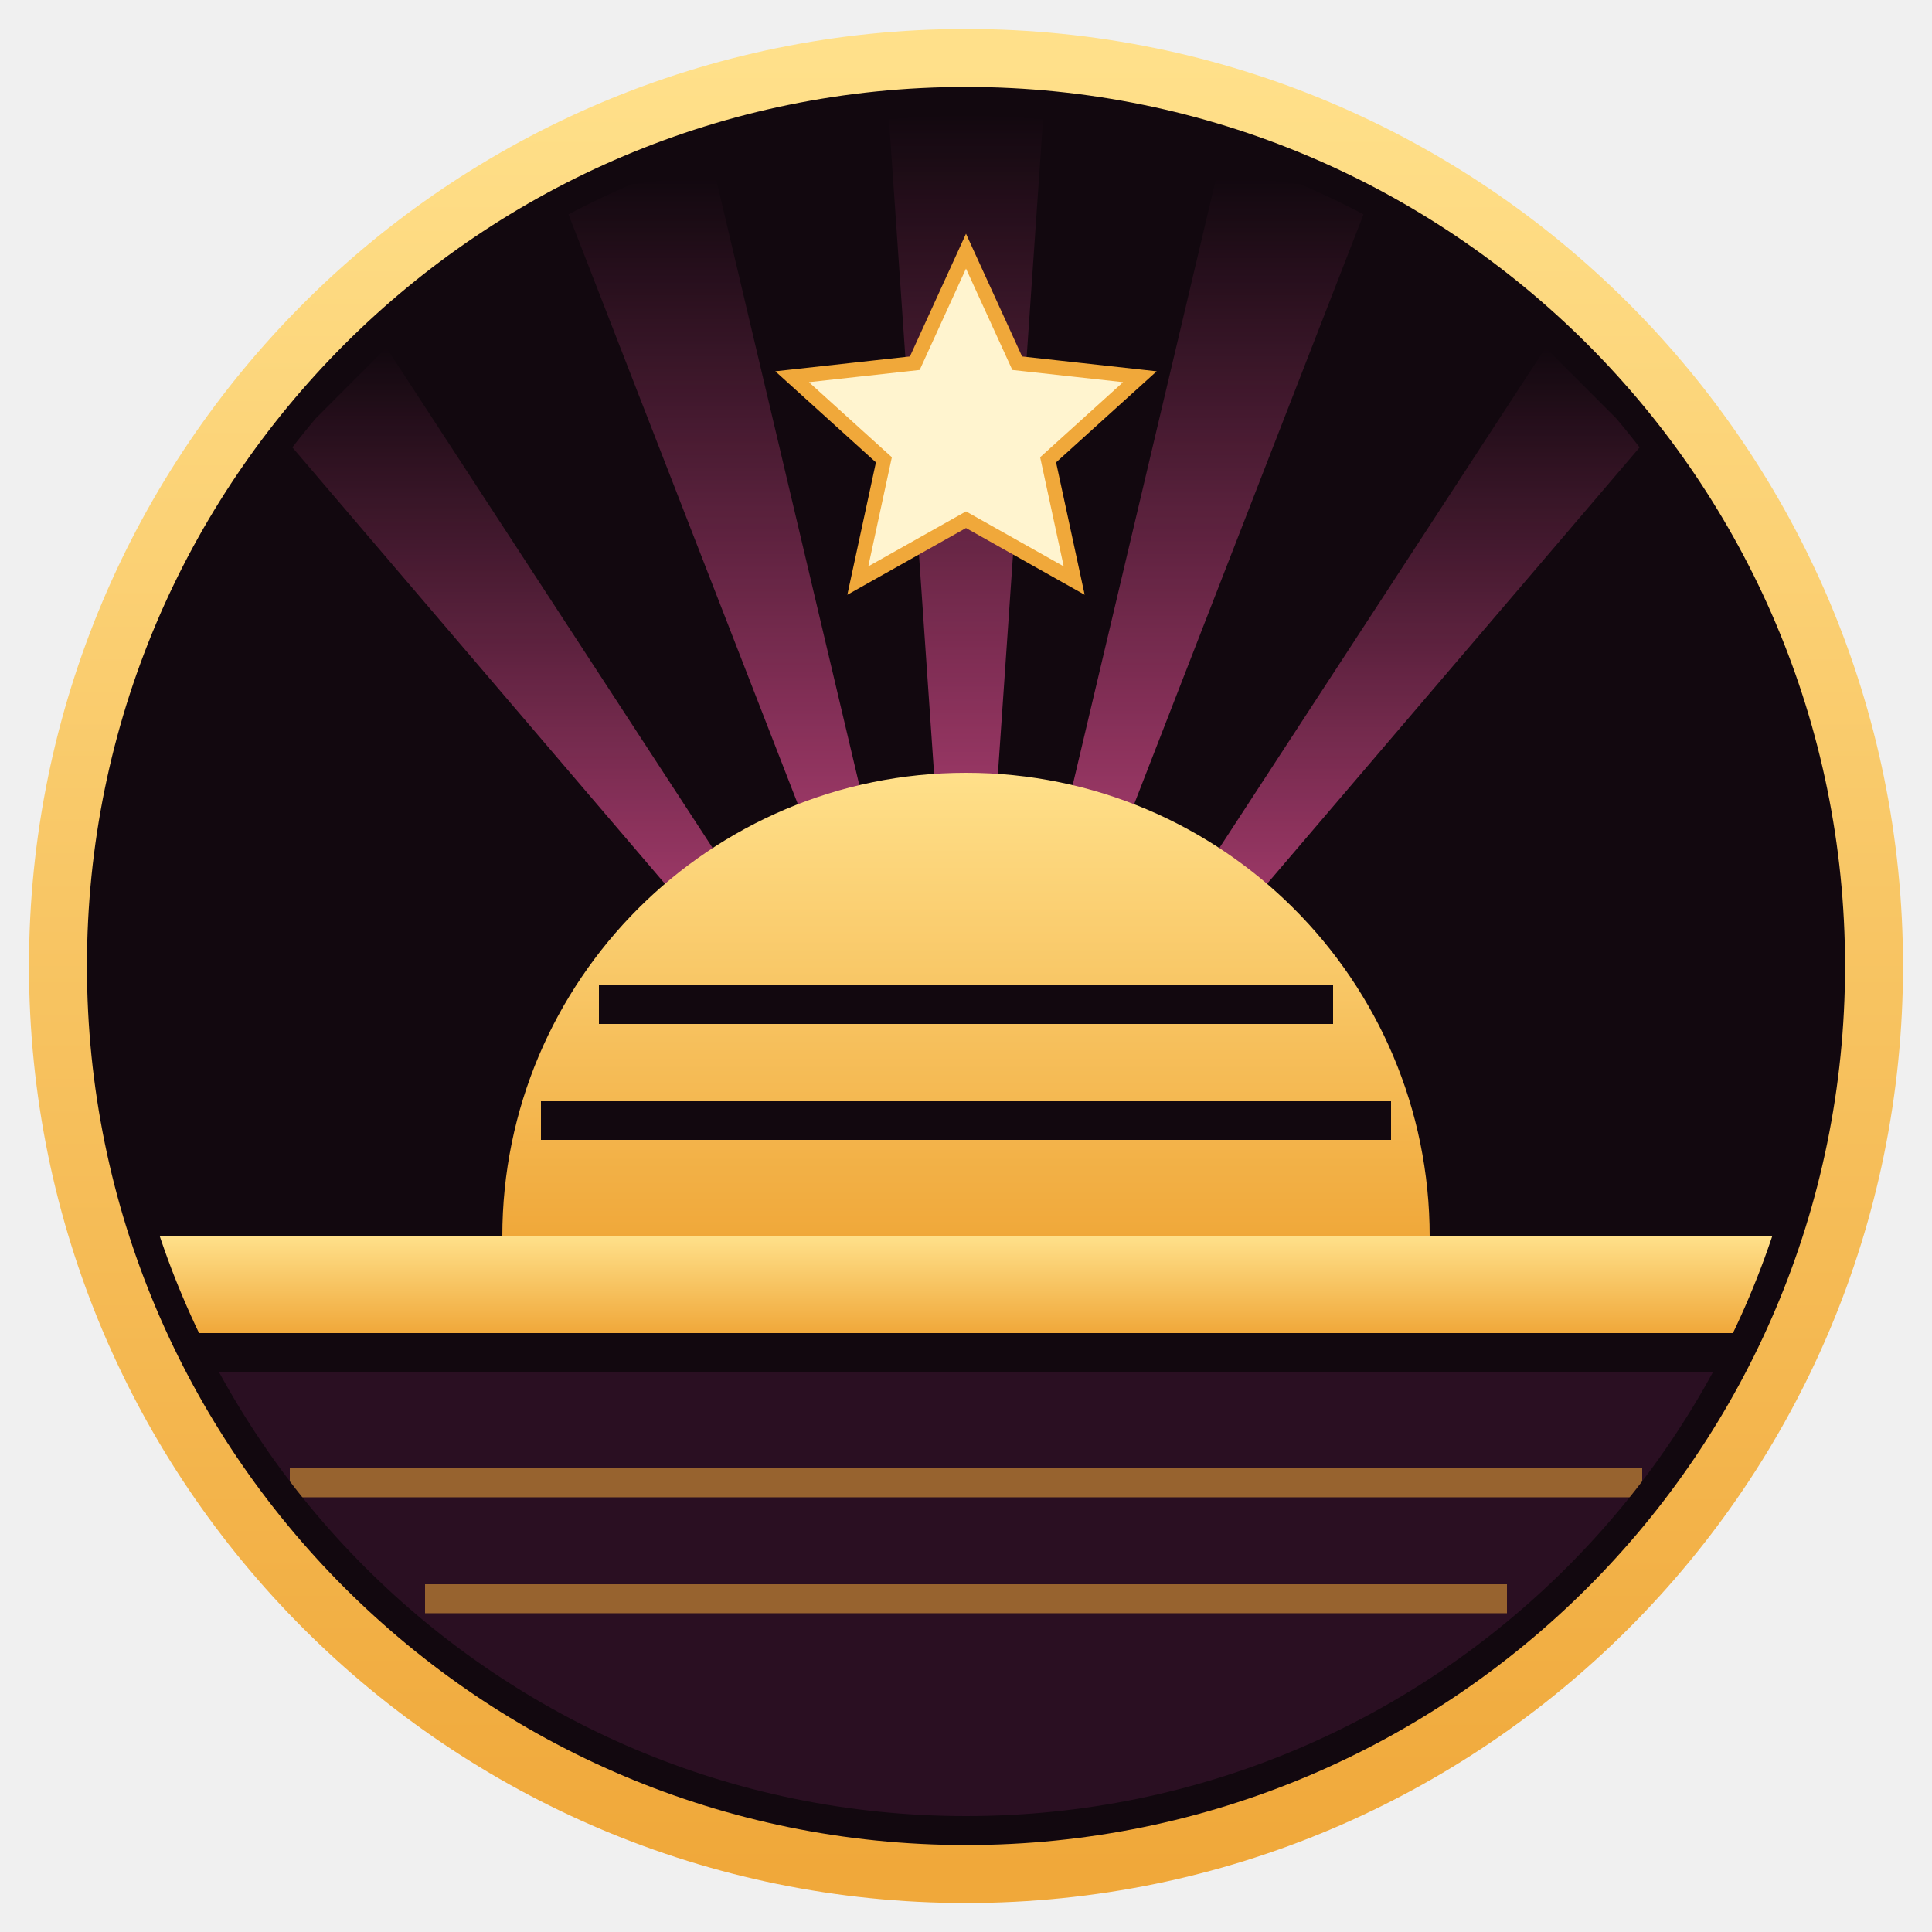
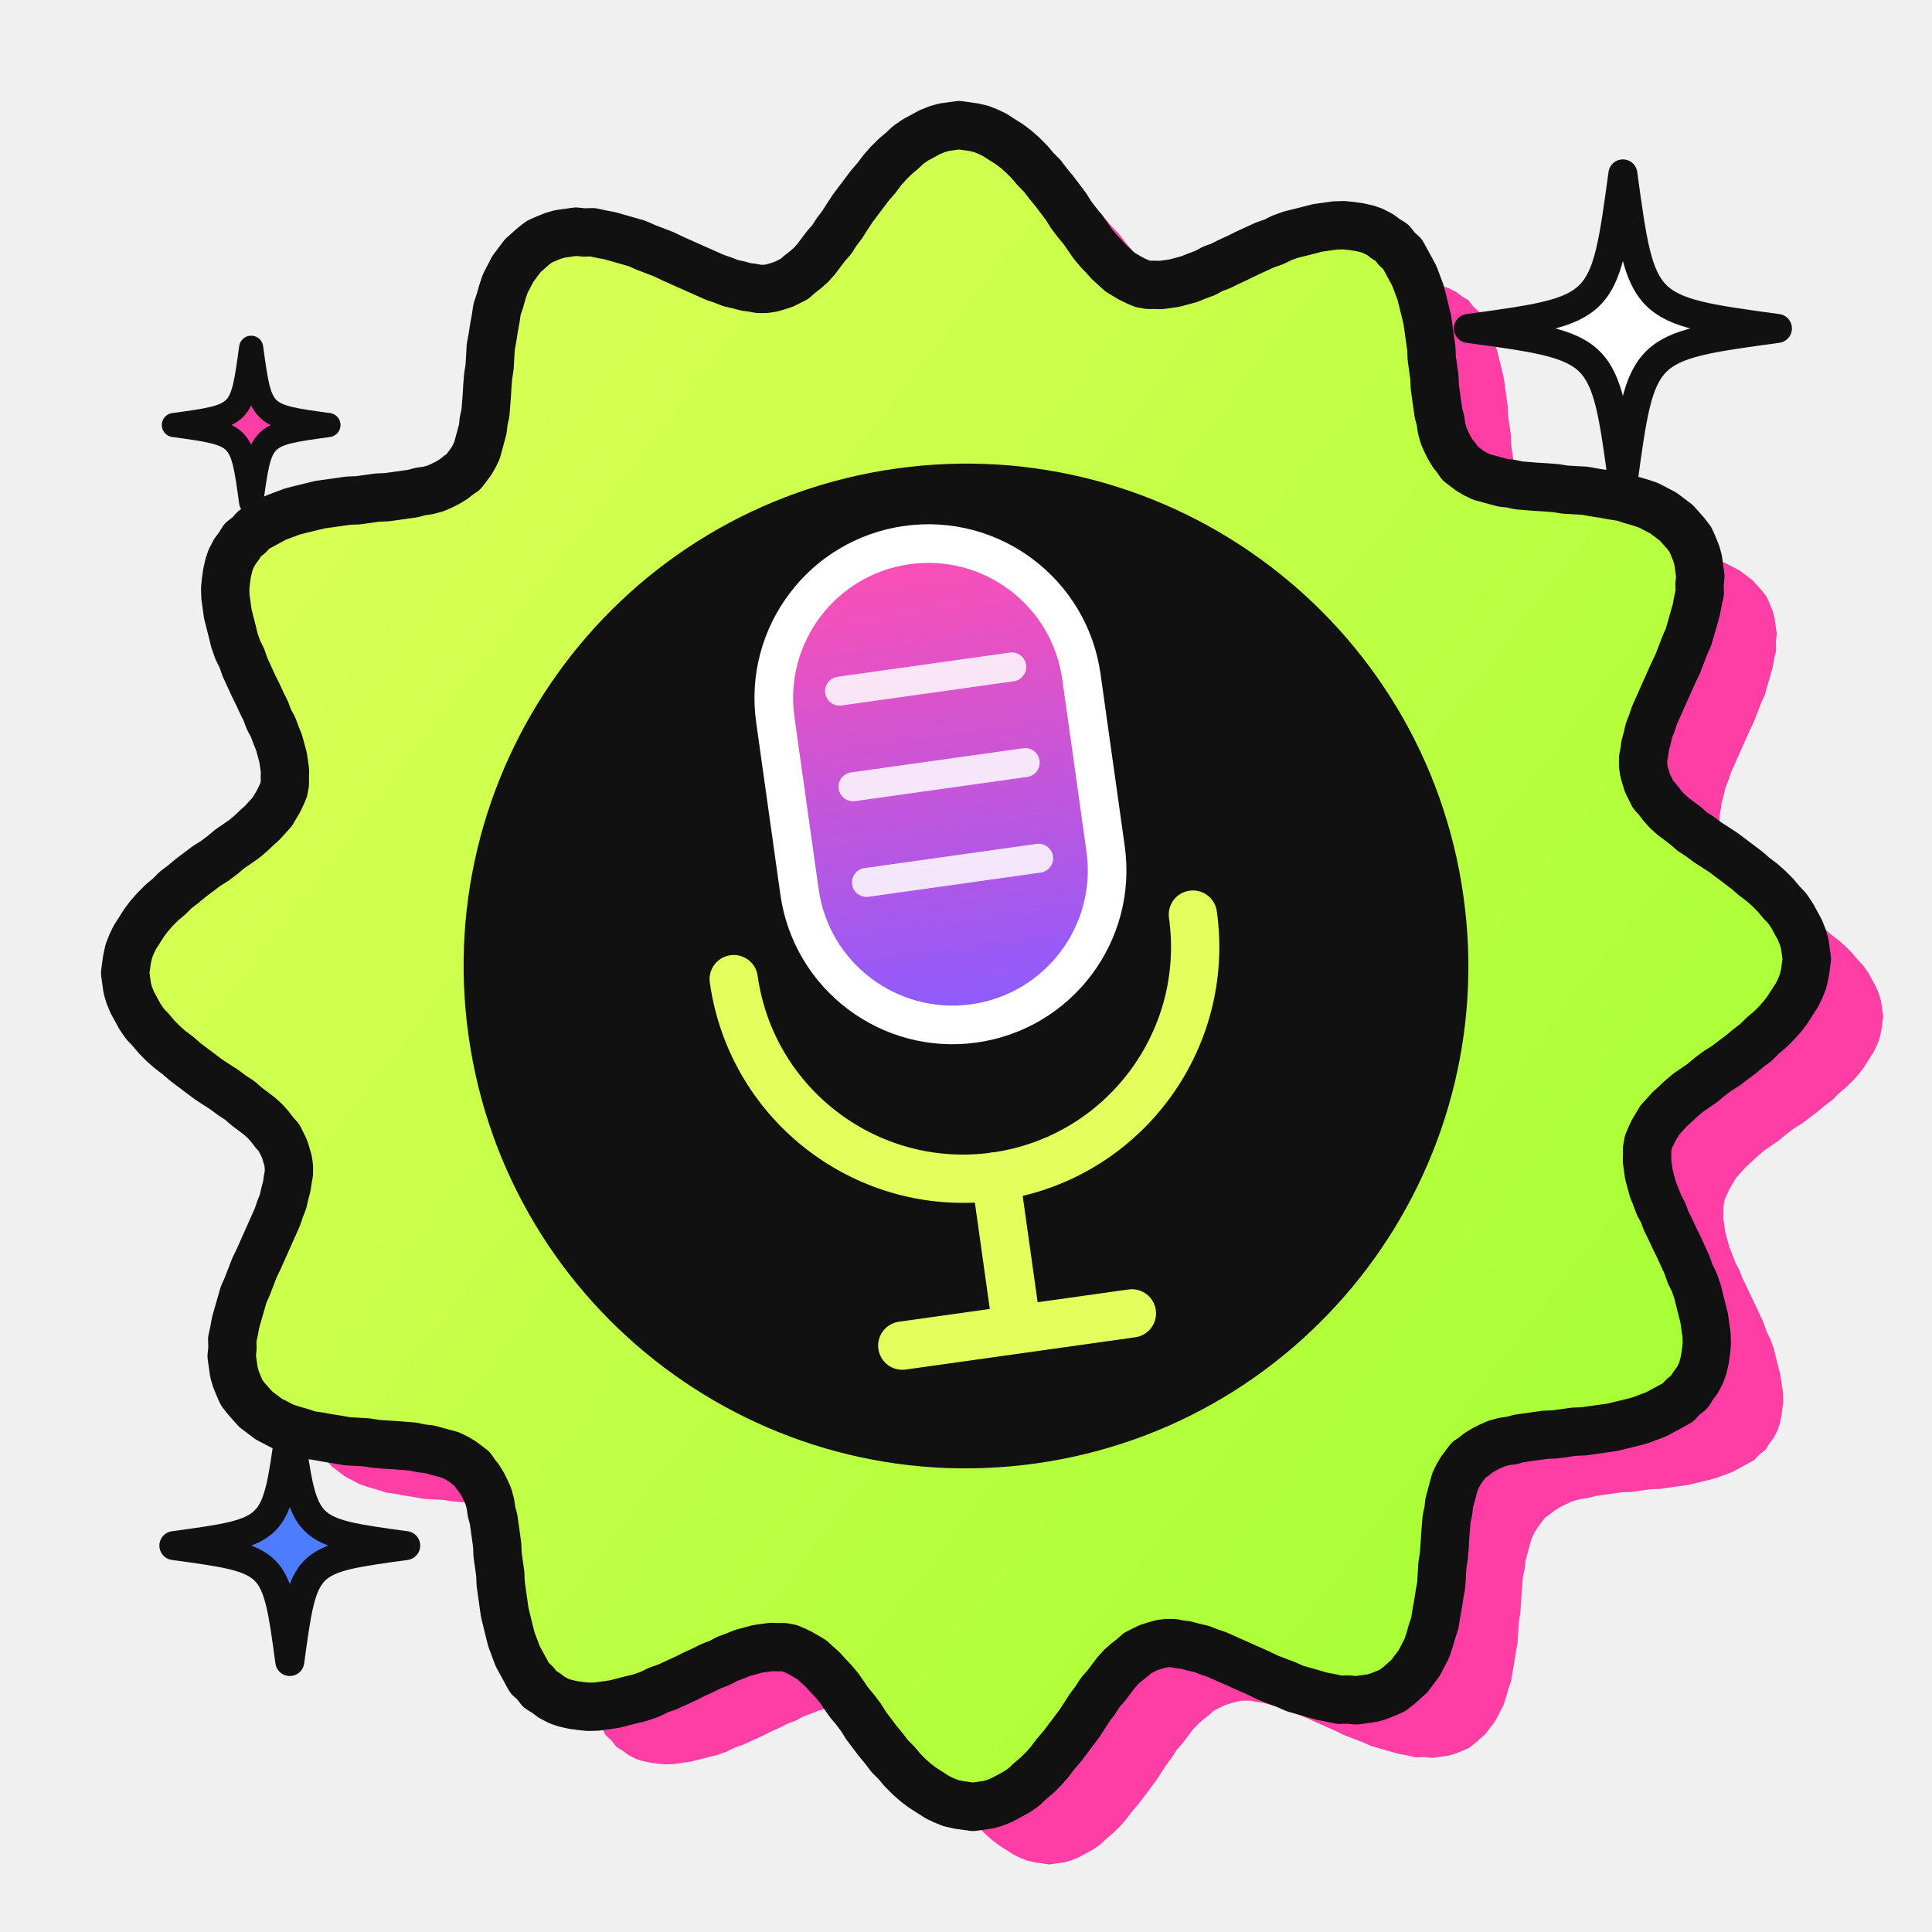
<svg xmlns="http://www.w3.org/2000/svg" viewBox="0 0 200 200" width="200" height="200">
  <defs>
-     <linearGradient id="g" x1="0" y1="0" x2="0" y2="1">
-       <stop offset="0" stop-color="#ffe08a" />
-       <stop offset="1" stop-color="#f0a83a" />
+     <linearGradient id="g" x1="0" y1="0" x2="1" y2="1">
+       <stop offset="0" stop-color="#e4ff5c" />
+       <stop offset="1" stop-color="#9dff2e" />
    </linearGradient>
-     <linearGradient id="b" x1="0" y1="1" x2="0" y2="0">
-       <stop offset="0" stop-color="#ff5aa5" stop-opacity=".95" />
-       <stop offset="1" stop-color="#ff5aa5" stop-opacity="0" />
+     <linearGradient id="m" x1="0" y1="0" x2="0" y2="1">
+       <stop offset="0" stop-color="#ff4fb3" />
+       <stop offset="1" stop-color="#8b5cff" />
    </linearGradient>
-     <clipPath id="c">
-       <circle cx="100" cy="100" r="88" />
-     </clipPath>
  </defs>
-   <circle cx="100" cy="100" r="94" fill="#12080f" stroke="url(#g)" stroke-width="6" />
-   <g clip-path="url(#c)">
-     <g fill="url(#b)">
-       <path d="M100 128 L58 20 L74 18 Z" />
-       <path d="M100 128 L92 12 L108 12 Z" />
-       <path d="M100 128 L126 18 L142 20 Z" />
-       <path d="M100 128 L30 46 L40 36 Z" />
-       <path d="M100 128 L160 36 L170 46 Z" />
+   <g transform="rotate(-8 100 100)">
+     <path d="M180.0 100.0 L180.7 100.7 L181.4 101.4 L182.1 102.2 L182.8 102.9 L183.4 103.6 L184.0 104.4 L184.5 105.2 L185.0 105.9 L185.4 106.7 L185.7 107.5 L186.0 108.3 L186.2 109.1 L186.3 109.8 L186.3 110.6 L186.3 111.4 L186.1 112.1 L185.9 112.8 L185.6 113.6 L185.2 114.3 L184.8 114.9 L184.2 115.6 L183.6 116.3 L183.0 116.9 L182.3 117.5 L181.5 118.1 L180.7 118.6 L179.9 119.2 L179.0 119.7 L178.2 120.2 L177.3 120.7 L176.4 121.2 L175.5 121.6 L174.6 122.1 L173.8 122.6 L173.0 123.0 L172.2 123.4 L171.4 123.9 L170.7 124.4 L170.1 124.8 L169.5 125.3 L168.9 125.8 L168.5 126.3 L168.1 126.8 L167.7 127.4 L167.4 127.9 L167.2 128.5 L167.1 129.2 L167.0 129.8 L167.0 130.5 L167.0 131.2 L167.1 132.0 L167.2 132.8 L167.4 133.6 L167.6 134.5 L167.9 135.3 L168.1 136.2 L168.4 137.1 L168.7 138.1 L169.0 139.0 L169.3 140.0 L169.6 141.0 L169.8 142.0 L170.1 142.9 L170.3 143.9 L170.4 144.9 L170.5 145.8 L170.6 146.7 L170.6 147.6 L170.6 148.5 L170.5 149.4 L170.3 150.2 L170.1 150.9 L169.8 151.7 L169.5 152.3 L169.0 153.0 L168.5 153.5 L168.0 154.1 L167.3 154.5 L166.7 155.0 L165.9 155.3 L165.1 155.6 L164.3 155.9 L163.4 156.1 L162.5 156.3 L161.6 156.4 L160.6 156.5 L159.6 156.6 L158.6 156.6 L157.6 156.6 L156.6 156.6 L155.6 156.5 L154.6 156.5 L153.6 156.5 L152.6 156.4 L151.7 156.4 L150.8 156.4 L149.9 156.4 L149.1 156.5 L148.3 156.5 L147.5 156.6 L146.8 156.8 L146.2 157.0 L145.5 157.3 L145.0 157.6 L144.4 157.9 L144.0 158.3 L143.5 158.8 L143.1 159.3 L142.7 159.9 L142.4 160.6 L142.1 161.3 L141.8 162.0 L141.6 162.8 L141.3 163.6 L141.1 164.5 L140.9 165.4 L140.7 166.4 L140.5 167.3 L140.2 168.3 L140.0 169.3 L139.8 170.3 L139.5 171.2 L139.2 172.2 L138.9 173.1 L138.6 174.1 L138.2 174.9 L137.8 175.8 L137.4 176.6 L136.9 177.3 L136.4 178.0 L135.8 178.6 L135.2 179.2 L134.6 179.6 L134.0 180.0 L133.3 180.4 L132.6 180.6 L131.8 180.8 L131.1 180.9 L130.3 180.9 L129.4 180.9 L128.6 180.7 L127.7 180.6 L126.9 180.3 L126.0 180.0 L125.1 179.6 L124.2 179.2 L123.3 178.8 L122.5 178.3 L121.6 177.8 L120.7 177.3 L119.8 176.7 L119.0 176.2 L118.2 175.7 L117.4 175.2 L116.6 174.7 L115.8 174.2 L115.0 173.8 L114.3 173.4 L113.5 173.1 L112.8 172.8 L112.1 172.6 L111.5 172.4 L110.8 172.3 L110.2 172.3 L109.5 172.4 L108.9 172.5 L108.3 172.7 L107.7 172.9 L107.1 173.3 L106.4 173.7 L105.8 174.1 L105.2 174.6 L104.6 175.2 L104.0 175.8 L103.3 176.4 L102.7 177.1 L102.0 177.8 L101.4 178.5 L100.7 179.3 L100.0 180.0 L99.3 180.7 L98.6 181.4 L97.8 182.1 L97.1 182.8 L96.4 183.4 L95.6 184.0 L94.8 184.5 L94.1 185.0 L93.3 185.4 L92.5 185.7 L91.7 186.0 L90.9 186.2 L90.2 186.3 L89.4 186.3 L88.6 186.3 L87.9 186.1 L87.2 185.9 L86.4 185.6 L85.7 185.2 L85.1 184.8 L84.4 184.2 L83.7 183.6 L83.1 183.0 L82.5 182.3 L81.9 181.5 L81.4 180.7 L80.8 179.9 L80.3 179.0 L79.8 178.2 L79.3 177.3 L78.8 176.4 L78.4 175.5 L77.9 174.6 L77.4 173.8 L77.0 173.0 L76.6 172.2 L76.1 171.4 L75.6 170.7 L75.2 170.1 L74.7 169.5 L74.2 168.9 L73.7 168.5 L73.2 168.1 L72.6 167.7 L72.1 167.4 L71.5 167.2 L70.8 167.1 L70.2 167.0 L69.5 167.0 L68.8 167.0 L68.0 167.1 L67.2 167.2 L66.4 167.4 L65.5 167.6 L64.7 167.9 L63.8 168.1 L62.9 168.4 L61.9 168.7 L61.0 169.0 L60.0 169.3 L59.0 169.6 L58.0 169.8 L57.1 170.1 L56.1 170.3 L55.1 170.4 L54.2 170.5 L53.3 170.6 L52.4 170.6 L51.5 170.6 L50.6 170.5 L49.8 170.3 L49.1 170.1 L48.3 169.8 L47.7 169.5 L47.0 169.0 L46.5 168.5 L45.9 168.0 L45.5 167.3 L45.0 166.7 L44.7 165.9 L44.4 165.1 L44.1 164.3 L43.9 163.4 L43.7 162.5 L43.6 161.6 L43.5 160.6 L43.4 159.6 L43.4 158.6 L43.4 157.6 L43.4 156.6 L43.5 155.6 L43.5 154.6 L43.5 153.6 L43.6 152.6 L43.6 151.7 L43.6 150.8 L43.6 149.9 L43.5 149.1 L43.5 148.3 L43.4 147.5 L43.2 146.8 L43.0 146.2 L42.7 145.5 L42.4 145.0 L42.1 144.4 L41.7 144.0 L41.2 143.5 L40.7 143.1 L40.1 142.7 L39.4 142.4 L38.7 142.1 L38.0 141.8 L37.2 141.6 L36.4 141.3 L35.5 141.1 L34.6 140.9 L33.6 140.7 L32.7 140.5 L31.7 140.2 L30.7 140.0 L29.7 139.8 L28.8 139.5 L27.8 139.2 L26.9 138.9 L25.9 138.6 L25.1 138.2 L24.2 137.8 L23.4 137.4 L22.7 136.9 L22.0 136.4 L21.4 135.8 L20.8 135.2 L20.4 134.6 L20.0 134.0 L19.6 133.3 L19.4 132.6 L19.2 131.8 L19.1 131.1 L19.1 130.3 L19.1 129.4 L19.3 128.6 L19.4 127.7 L19.7 126.9 L20.0 126.0 L20.4 125.1 L20.8 124.2 L21.2 123.3 L21.7 122.5 L22.2 121.6 L22.7 120.7 L23.3 119.8 L23.8 119.0 L24.3 118.2 L24.8 117.4 L25.3 116.6 L25.8 115.8 L26.2 115.0 L26.6 114.3 L26.9 113.5 L27.2 112.8 L27.4 112.1 L27.6 111.5 L27.7 110.8 L27.7 110.2 L27.6 109.5 L27.5 108.9 L27.3 108.3 L27.1 107.7 L26.7 107.1 L26.3 106.4 L25.9 105.8 L25.4 105.2 L24.8 104.6 L24.2 104.0 L23.6 103.3 L22.9 102.7 L22.2 102.0 L21.5 101.4 L20.7 100.7 L20.0 100.0 L19.3 99.3 L18.6 98.6 L17.9 97.8 L17.2 97.1 L16.6 96.4 L16.0 95.6 L15.5 94.8 L15.0 94.1 L14.6 93.3 L14.3 92.5 L14.0 91.7 L13.8 90.9 L13.7 90.2 L13.7 89.4 L13.7 88.6 L13.9 87.9 L14.1 87.2 L14.4 86.4 L14.8 85.7 L15.2 85.1 L15.8 84.4 L16.4 83.7 L17.0 83.1 L17.7 82.5 L18.5 81.9 L19.3 81.4 L20.1 80.8 L21.0 80.3 L21.8 79.8 L22.7 79.3 L23.6 78.8 L24.5 78.4 L25.4 77.9 L26.2 77.4 L27.0 77.0 L27.8 76.6 L28.6 76.1 L29.3 75.6 L29.9 75.2 L30.5 74.7 L31.1 74.2 L31.5 73.7 L31.9 73.2 L32.3 72.6 L32.6 72.1 L32.8 71.5 L32.9 70.8 L33.0 70.2 L33.0 69.5 L33.0 68.8 L32.9 68.0 L32.8 67.2 L32.6 66.4 L32.4 65.5 L32.1 64.7 L31.9 63.8 L31.6 62.9 L31.3 61.9 L31.0 61.0 L30.7 60.0 L30.4 59.0 L30.2 58.0 L29.9 57.1 L29.7 56.1 L29.6 55.1 L29.5 54.2 L29.4 53.3 L29.4 52.4 L29.4 51.5 L29.5 50.6 L29.7 49.8 L29.9 49.1 L30.2 48.3 L30.5 47.7 L31.0 47.0 L31.5 46.5 L32.0 45.9 L32.7 45.5 L33.3 45.0 L34.1 44.7 L34.9 44.4 L35.7 44.1 L36.6 43.9 L37.5 43.7 L38.4 43.6 L39.4 43.5 L40.4 43.4 L41.4 43.4 L42.4 43.4 L43.4 43.4 L44.4 43.5 L45.4 43.5 L46.4 43.5 L47.4 43.6 L48.3 43.6 L49.2 43.6 L50.1 43.6 L50.9 43.5 L51.7 43.5 L52.5 43.4 L53.2 43.2 L53.8 43.0 L54.5 42.7 L55.0 42.4 L55.6 42.1 L56.0 41.7 L56.5 41.2 L56.9 40.7 L57.3 40.1 L57.6 39.4 L57.9 38.7 L58.2 38.0 L58.4 37.2 L58.7 36.4 L58.9 35.5 L59.1 34.6 L59.3 33.6 L59.5 32.7 L59.8 31.7 L60.0 30.7 L60.2 29.7 L60.5 28.8 L60.8 27.8 L61.1 26.9 L61.4 25.9 L61.8 25.1 L62.2 24.2 L62.6 23.4 L63.1 22.7 L63.6 22.0 L64.2 21.4 L64.8 20.8 L65.4 20.4 L66.0 20.0 L66.7 19.6 L67.4 19.4 L68.2 19.2 L68.9 19.1 L69.7 19.1 L70.6 19.1 L71.4 19.3 L72.3 19.4 L73.1 19.7 L74.0 20.0 L74.9 20.4 L75.8 20.8 L76.7 21.2 L77.5 21.7 L78.4 22.2 L79.3 22.7 L80.2 23.3 L81.0 23.8 L81.8 24.3 L82.6 24.8 L83.4 25.3 L84.2 25.8 L85.0 26.2 L85.7 26.6 L86.5 26.9 L87.2 27.2 L87.9 27.4 L88.5 27.6 L89.2 27.7 L89.8 27.7 L90.5 27.6 L91.1 27.5 L91.7 27.3 L92.3 27.1 L92.9 26.7 L93.6 26.3 L94.2 25.9 L94.8 25.4 L95.4 24.8 L96.0 24.2 L96.7 23.6 L97.3 22.9 L98.0 22.2 L98.6 21.5 L99.3 20.7 L100.0 20.0 L100.7 19.3 L101.4 18.6 L102.2 17.9 L102.9 17.2 L103.6 16.6 L104.4 16.0 L105.2 15.5 L105.9 15.0 L106.7 14.6 L107.5 14.3 L108.3 14.0 L109.1 13.8 L109.8 13.7 L110.6 13.7 L111.4 13.7 L112.1 13.9 L112.8 14.1 L113.6 14.4 L114.3 14.8 L114.9 15.2 L115.6 15.8 L116.3 16.4 L116.9 17.0 L117.5 17.7 L118.1 18.5 L118.6 19.3 L119.2 20.1 L119.7 21.0 L120.2 21.8 L120.7 22.7 L121.2 23.6 L121.6 24.5 L122.1 25.4 L122.6 26.2 L123.0 27.0 L123.4 27.8 L123.9 28.6 L124.4 29.3 L124.8 29.9 L125.3 30.5 L125.8 31.1 L126.3 31.5 L126.8 31.9 L127.4 32.3 L127.9 32.6 L128.5 32.8 L129.2 32.9 L129.8 33.0 L130.5 33.0 L131.2 33.0 L132.0 32.9 L132.8 32.8 L133.6 32.6 L134.5 32.4 L135.3 32.1 L136.2 31.9 L137.1 31.6 L138.1 31.3 L139.0 31.0 L140.0 30.7 L141.0 30.4 L142.0 30.2 L142.9 29.9 L143.9 29.7 L144.9 29.6 L145.8 29.5 L146.7 29.4 L147.6 29.4 L148.5 29.4 L149.4 29.5 L150.2 29.7 L150.9 29.9 L151.7 30.2 L152.3 30.5 L153.0 31.0 L153.5 31.5 L154.1 32.0 L154.5 32.7 L155.0 33.3 L155.3 34.1 L155.6 34.9 L155.9 35.7 L156.1 36.6 L156.3 37.5 L156.4 38.4 L156.5 39.4 L156.6 40.4 L156.6 41.4 L156.6 42.4 L156.6 43.4 L156.5 44.4 L156.5 45.4 L156.5 46.4 L156.4 47.4 L156.4 48.3 L156.4 49.2 L156.4 50.1 L156.5 50.9 L156.5 51.7 L156.6 52.5 L156.8 53.2 L157.0 53.8 L157.3 54.5 L157.6 55.0 L157.9 55.6 L158.3 56.0 L158.8 56.5 L159.3 56.9 L159.9 57.3 L160.6 57.6 L161.3 57.9 L162.0 58.2 L162.8 58.4 L163.6 58.7 L164.5 58.9 L165.4 59.1 L166.4 59.3 L167.3 59.5 L168.3 59.8 L169.3 60.0 L170.3 60.2 L171.2 60.5 L172.2 60.8 L173.1 61.1 L174.1 61.4 L174.9 61.8 L175.8 62.2 L176.6 62.6 L177.3 63.1 L178.0 63.6 L178.6 64.2 L179.2 64.8 L179.6 65.4 L180.0 66.0 L180.4 66.7 L180.6 67.4 L180.8 68.2 L180.9 68.9 L180.9 69.7 L180.9 70.6 L180.7 71.4 L180.6 72.3 L180.3 73.1 L180.0 74.0 L179.6 74.9 L179.2 75.8 L178.8 76.7 L178.3 77.5 L177.8 78.4 L177.3 79.3 L176.7 80.2 L176.2 81.0 L175.7 81.8 L175.2 82.6 L174.7 83.4 L174.2 84.2 L173.8 85.0 L173.4 85.7 L173.1 86.5 L172.8 87.2 L172.6 87.9 L172.4 88.5 L172.3 89.2 L172.3 89.8 L172.4 90.5 L172.5 91.1 L172.7 91.7 L172.9 92.3 L173.3 92.9 L173.7 93.6 L174.1 94.2 L174.6 94.8 L175.2 95.4 L175.8 96.0 L176.4 96.7 L177.1 97.3 L177.8 98.0 L178.5 98.6 L179.3 99.3 L180.0 100.0Z" fill="#ff3ea5" transform="translate(7 7)" />
+     <path d="M180.0 100.0 L180.7 100.7 L181.4 101.4 L182.1 102.2 L182.8 102.9 L183.4 103.6 L184.0 104.4 L184.5 105.2 L185.0 105.9 L185.4 106.7 L185.7 107.5 L186.0 108.3 L186.2 109.1 L186.3 109.8 L186.3 110.6 L186.3 111.4 L186.1 112.1 L185.9 112.8 L185.6 113.6 L185.2 114.3 L184.8 114.9 L184.2 115.6 L183.6 116.3 L183.0 116.9 L182.3 117.5 L181.5 118.1 L180.7 118.6 L179.9 119.2 L179.0 119.7 L178.2 120.2 L177.3 120.7 L176.4 121.2 L175.5 121.6 L174.6 122.1 L173.8 122.6 L173.0 123.0 L172.2 123.4 L171.4 123.9 L170.7 124.4 L170.1 124.8 L169.5 125.3 L168.9 125.8 L168.5 126.3 L168.1 126.8 L167.7 127.4 L167.4 127.9 L167.2 128.5 L167.1 129.2 L167.0 129.8 L167.0 130.5 L167.0 131.2 L167.1 132.0 L167.2 132.8 L167.4 133.6 L167.6 134.5 L167.9 135.3 L168.1 136.2 L168.4 137.1 L168.7 138.1 L169.0 139.0 L169.3 140.0 L169.6 141.0 L169.8 142.0 L170.1 142.9 L170.3 143.9 L170.4 144.9 L170.5 145.8 L170.6 146.7 L170.6 147.6 L170.6 148.5 L170.5 149.4 L170.3 150.2 L170.1 150.9 L169.8 151.7 L169.5 152.3 L169.0 153.0 L168.5 153.5 L168.0 154.1 L167.3 154.5 L166.7 155.0 L165.9 155.3 L165.1 155.6 L164.3 155.9 L163.4 156.1 L162.5 156.3 L161.6 156.4 L160.6 156.5 L159.6 156.6 L158.6 156.6 L157.6 156.6 L156.6 156.6 L155.6 156.5 L154.6 156.5 L153.6 156.5 L152.6 156.4 L151.7 156.4 L150.8 156.4 L149.9 156.4 L149.1 156.5 L148.3 156.5 L147.5 156.6 L146.8 156.8 L146.2 157.0 L145.5 157.3 L145.0 157.6 L144.4 157.9 L144.0 158.3 L143.5 158.8 L143.1 159.3 L142.7 159.9 L142.4 160.6 L142.1 161.3 L141.8 162.0 L141.6 162.8 L141.3 163.6 L141.1 164.5 L140.9 165.4 L140.7 166.4 L140.5 167.3 L140.2 168.3 L140.0 169.3 L139.8 170.3 L139.5 171.2 L139.2 172.2 L138.9 173.1 L138.6 174.1 L138.2 174.9 L137.8 175.8 L137.4 176.6 L136.9 177.3 L136.4 178.0 L135.8 178.6 L135.2 179.2 L134.6 179.6 L134.0 180.0 L133.3 180.4 L132.6 180.6 L131.8 180.8 L131.1 180.9 L130.3 180.9 L129.4 180.9 L128.6 180.7 L127.7 180.6 L126.9 180.3 L126.0 180.0 L125.1 179.6 L124.2 179.2 L123.3 178.8 L122.5 178.3 L121.6 177.8 L120.7 177.3 L119.8 176.7 L119.0 176.2 L118.2 175.7 L117.4 175.2 L116.6 174.7 L115.8 174.2 L115.0 173.8 L114.3 173.4 L113.5 173.1 L112.8 172.8 L112.1 172.6 L111.5 172.4 L110.8 172.3 L110.2 172.3 L109.5 172.4 L108.9 172.5 L108.3 172.7 L107.7 172.9 L107.1 173.3 L106.4 173.7 L105.8 174.1 L105.2 174.6 L104.6 175.2 L104.0 175.8 L103.3 176.4 L102.7 177.1 L102.0 177.8 L101.4 178.5 L100.7 179.3 L100.0 180.0 L99.3 180.7 L98.6 181.4 L97.8 182.1 L97.1 182.8 L96.4 183.4 L95.6 184.0 L94.8 184.5 L94.1 185.0 L93.3 185.4 L92.5 185.7 L91.7 186.0 L90.9 186.2 L90.2 186.3 L89.4 186.3 L88.6 186.3 L87.9 186.1 L87.2 185.9 L86.4 185.6 L85.7 185.2 L85.1 184.8 L84.4 184.2 L83.7 183.6 L83.1 183.0 L82.5 182.3 L81.9 181.5 L81.4 180.7 L80.8 179.9 L80.3 179.0 L79.8 178.2 L79.3 177.3 L78.8 176.4 L78.4 175.5 L77.9 174.6 L77.4 173.8 L77.0 173.0 L76.6 172.2 L76.1 171.4 L75.6 170.7 L75.2 170.1 L74.7 169.5 L74.2 168.9 L73.7 168.5 L73.2 168.1 L72.6 167.7 L72.1 167.4 L71.5 167.2 L70.8 167.1 L70.2 167.0 L69.5 167.0 L68.8 167.0 L68.0 167.1 L67.2 167.2 L66.4 167.4 L65.5 167.6 L64.7 167.9 L63.8 168.1 L62.9 168.4 L61.9 168.7 L61.0 169.0 L60.0 169.3 L59.0 169.6 L58.0 169.8 L57.1 170.1 L56.1 170.3 L55.1 170.4 L54.2 170.5 L53.3 170.6 L52.4 170.6 L51.5 170.6 L50.6 170.5 L49.8 170.3 L49.1 170.1 L48.3 169.8 L47.7 169.5 L47.0 169.0 L46.5 168.5 L45.9 168.0 L45.5 167.3 L45.0 166.7 L44.7 165.9 L44.4 165.1 L44.1 164.3 L43.9 163.4 L43.7 162.5 L43.6 161.6 L43.5 160.6 L43.4 159.6 L43.4 158.6 L43.4 157.6 L43.4 156.6 L43.5 155.6 L43.5 154.6 L43.5 153.6 L43.6 152.6 L43.6 151.7 L43.6 150.8 L43.6 149.9 L43.5 149.1 L43.5 148.3 L43.4 147.5 L43.2 146.8 L43.0 146.2 L42.7 145.5 L42.4 145.0 L42.1 144.4 L41.7 144.0 L41.2 143.5 L40.7 143.1 L40.1 142.7 L39.4 142.4 L38.7 142.1 L38.0 141.8 L37.2 141.6 L36.4 141.3 L35.5 141.1 L34.6 140.9 L33.6 140.7 L32.7 140.5 L31.7 140.2 L30.7 140.0 L29.7 139.8 L28.8 139.5 L27.8 139.2 L26.9 138.9 L25.9 138.6 L25.1 138.2 L24.2 137.8 L23.4 137.4 L22.7 136.9 L22.0 136.4 L21.4 135.8 L20.8 135.2 L20.4 134.6 L20.0 134.0 L19.6 133.3 L19.4 132.6 L19.2 131.8 L19.1 131.1 L19.1 130.3 L19.1 129.4 L19.3 128.6 L19.4 127.7 L19.7 126.9 L20.0 126.0 L20.4 125.1 L20.8 124.2 L21.2 123.3 L21.7 122.5 L22.2 121.6 L22.7 120.7 L23.3 119.8 L23.8 119.0 L24.3 118.2 L24.8 117.4 L25.3 116.6 L25.8 115.8 L26.2 115.0 L26.6 114.3 L26.9 113.5 L27.2 112.8 L27.4 112.1 L27.6 111.5 L27.7 110.8 L27.7 110.2 L27.6 109.5 L27.5 108.9 L27.3 108.3 L27.1 107.7 L26.7 107.1 L26.3 106.4 L25.9 105.8 L25.4 105.2 L24.8 104.6 L24.2 104.0 L23.6 103.3 L22.9 102.7 L22.2 102.0 L21.5 101.4 L20.7 100.7 L20.0 100.0 L19.3 99.3 L18.6 98.6 L17.9 97.8 L17.2 97.1 L16.6 96.4 L16.0 95.6 L15.5 94.8 L15.0 94.1 L14.6 93.3 L14.3 92.5 L14.0 91.7 L13.8 90.9 L13.7 90.2 L13.7 89.4 L13.7 88.6 L13.9 87.9 L14.1 87.2 L14.4 86.4 L14.8 85.7 L15.2 85.1 L15.8 84.4 L16.4 83.7 L17.0 83.1 L17.7 82.5 L18.5 81.9 L19.3 81.4 L20.1 80.8 L21.0 80.3 L21.8 79.8 L22.7 79.3 L23.6 78.8 L24.5 78.4 L25.4 77.9 L26.2 77.4 L27.0 77.0 L27.8 76.6 L28.6 76.1 L29.3 75.6 L29.9 75.2 L30.5 74.7 L31.1 74.2 L31.5 73.7 L31.9 73.2 L32.3 72.6 L32.6 72.1 L32.8 71.5 L32.9 70.8 L33.0 70.2 L33.0 69.5 L33.0 68.8 L32.9 68.0 L32.8 67.2 L32.6 66.4 L32.4 65.5 L32.1 64.7 L31.9 63.8 L31.6 62.9 L31.3 61.9 L31.0 61.0 L30.7 60.0 L30.4 59.0 L30.2 58.0 L29.9 57.1 L29.7 56.1 L29.6 55.1 L29.5 54.2 L29.4 53.3 L29.4 52.4 L29.4 51.5 L29.5 50.6 L29.7 49.8 L29.9 49.1 L30.2 48.3 L30.5 47.7 L31.0 47.0 L31.5 46.5 L32.0 45.9 L32.7 45.5 L33.3 45.0 L34.1 44.7 L34.9 44.4 L35.7 44.1 L36.6 43.9 L37.5 43.7 L38.4 43.6 L39.4 43.5 L40.4 43.4 L41.4 43.4 L42.4 43.4 L43.4 43.4 L44.4 43.5 L45.4 43.5 L46.4 43.5 L47.4 43.6 L48.3 43.6 L49.2 43.6 L50.1 43.6 L50.9 43.5 L51.7 43.5 L52.5 43.4 L53.2 43.2 L53.8 43.0 L54.5 42.7 L55.0 42.4 L55.6 42.1 L56.0 41.7 L56.5 41.2 L56.9 40.7 L57.3 40.1 L57.6 39.4 L57.9 38.7 L58.2 38.0 L58.4 37.2 L58.7 36.4 L58.9 35.5 L59.1 34.6 L59.3 33.6 L59.5 32.7 L59.8 31.7 L60.0 30.7 L60.2 29.7 L60.5 28.8 L60.8 27.8 L61.1 26.9 L61.4 25.9 L61.8 25.1 L62.2 24.2 L62.6 23.4 L63.1 22.7 L63.6 22.0 L64.2 21.4 L64.8 20.8 L65.4 20.4 L66.0 20.0 L66.7 19.6 L67.4 19.4 L68.2 19.2 L68.9 19.1 L69.7 19.1 L70.6 19.1 L71.4 19.3 L72.3 19.4 L73.1 19.7 L74.0 20.0 L74.9 20.4 L75.8 20.8 L76.7 21.2 L77.5 21.7 L78.4 22.2 L79.3 22.7 L80.2 23.3 L81.0 23.8 L81.8 24.3 L82.6 24.8 L83.4 25.3 L84.2 25.8 L85.0 26.2 L85.7 26.6 L86.5 26.9 L87.2 27.2 L87.9 27.4 L88.5 27.6 L89.2 27.7 L89.8 27.7 L90.5 27.6 L91.1 27.5 L91.7 27.3 L92.3 27.1 L92.9 26.7 L93.6 26.3 L94.2 25.9 L94.8 25.4 L95.4 24.8 L96.0 24.2 L96.7 23.6 L97.3 22.9 L98.0 22.2 L98.6 21.5 L99.3 20.7 L100.0 20.0 L100.7 19.3 L101.4 18.6 L102.2 17.9 L102.9 17.2 L103.6 16.6 L104.4 16.0 L105.2 15.5 L105.9 15.0 L106.7 14.6 L107.5 14.3 L108.3 14.0 L109.1 13.8 L109.8 13.7 L110.6 13.7 L111.4 13.7 L112.1 13.9 L112.8 14.1 L113.6 14.4 L114.3 14.8 L114.9 15.2 L115.6 15.8 L116.3 16.4 L116.9 17.0 L117.5 17.7 L118.1 18.5 L118.6 19.3 L119.2 20.1 L119.7 21.0 L120.2 21.8 L120.7 22.7 L121.2 23.6 L121.6 24.5 L122.1 25.4 L122.6 26.2 L123.0 27.0 L123.4 27.8 L123.9 28.6 L124.4 29.3 L124.8 29.9 L125.3 30.5 L125.8 31.1 L126.3 31.5 L126.8 31.9 L127.4 32.3 L127.9 32.6 L128.5 32.8 L129.2 32.9 L129.8 33.0 L130.5 33.0 L131.2 33.0 L132.0 32.9 L132.8 32.8 L133.6 32.6 L134.5 32.4 L135.3 32.1 L136.2 31.9 L137.1 31.6 L138.1 31.3 L139.0 31.0 L140.0 30.7 L141.0 30.4 L142.0 30.2 L142.9 29.9 L143.9 29.7 L144.9 29.6 L145.8 29.5 L146.7 29.4 L147.6 29.4 L148.5 29.4 L149.4 29.5 L150.2 29.7 L150.9 29.9 L151.7 30.2 L152.3 30.5 L153.0 31.0 L153.5 31.5 L154.1 32.0 L154.5 32.7 L155.0 33.3 L155.3 34.1 L155.6 34.9 L155.9 35.7 L156.1 36.6 L156.3 37.5 L156.4 38.4 L156.5 39.4 L156.6 40.4 L156.6 41.4 L156.6 42.4 L156.6 43.4 L156.5 44.4 L156.5 45.4 L156.5 46.4 L156.4 47.4 L156.4 48.3 L156.4 49.2 L156.4 50.1 L156.5 50.9 L156.5 51.7 L156.6 52.5 L156.8 53.2 L157.0 53.8 L157.3 54.5 L157.6 55.0 L157.9 55.6 L158.3 56.0 L158.8 56.5 L159.3 56.9 L159.9 57.3 L160.6 57.6 L161.3 57.9 L162.0 58.2 L162.8 58.4 L163.6 58.7 L164.5 58.9 L165.4 59.1 L166.4 59.3 L167.3 59.5 L168.3 59.8 L169.3 60.0 L170.3 60.2 L171.2 60.5 L172.2 60.8 L173.1 61.1 L174.1 61.4 L174.9 61.8 L175.8 62.2 L176.6 62.6 L177.3 63.1 L178.0 63.6 L178.6 64.2 L179.2 64.8 L179.6 65.4 L180.0 66.0 L180.4 66.7 L180.6 67.4 L180.8 68.2 L180.9 68.9 L180.9 69.7 L180.9 70.6 L180.7 71.4 L180.6 72.3 L180.3 73.1 L180.0 74.0 L179.6 74.9 L179.2 75.8 L178.8 76.7 L178.3 77.5 L177.8 78.4 L177.3 79.3 L176.7 80.2 L176.2 81.0 L175.7 81.8 L175.2 82.6 L174.7 83.4 L174.2 84.2 L173.8 85.0 L173.4 85.7 L173.1 86.5 L172.8 87.2 L172.6 87.9 L172.4 88.5 L172.3 89.2 L172.3 89.8 L172.4 90.5 L172.5 91.1 L172.7 91.7 L172.9 92.3 L173.3 92.9 L173.7 93.6 L174.1 94.2 L174.6 94.8 L175.2 95.4 L175.8 96.0 L176.4 96.7 L177.1 97.3 L177.8 98.0 L178.5 98.6 L179.3 99.3 L180.0 100.0Z" fill="url(#g)" stroke="#111" stroke-width="5" stroke-linejoin="round" />
+     <circle cx="100" cy="100" r="52" fill="#111" />
+     <rect x="84" y="56" width="32" height="50" rx="16" fill="url(#m)" stroke="#fff" stroke-width="4" />
+     <g stroke="#fff" stroke-width="3" stroke-linecap="round" opacity=".85">
+       <line x1="91" y1="70" x2="109" y2="70" />
+       <line x1="91" y1="80" x2="109" y2="80" />
+       <line x1="91" y1="90" x2="109" y2="90" />
    </g>
-     <path d="M52 128 A48 48 0 0 1 148 128 Z" fill="url(#g)" />
-     <g stroke="#12080f" stroke-width="4">
-       <line x1="56" y1="116" x2="144" y2="116" />
-       <line x1="62" y1="104" x2="138" y2="104" />
-     </g>
-     <rect x="12" y="128" width="176" height="10" fill="url(#g)" />
-     <rect x="12" y="142" width="176" height="60" fill="#2a0f22" />
-     <g fill="#f0a83a" opacity=".55">
-       <rect x="30" y="152" width="140" height="3" />
-       <rect x="44" y="164" width="112" height="3" />
-     </g>
+     <path d="M76 98 a24 24 0 0 0 48 0" fill="none" stroke="#e4ff5c" stroke-width="5" stroke-linecap="round" />
+     <line x1="100" y1="122" x2="100" y2="136" stroke="#e4ff5c" stroke-width="5" stroke-linecap="round" />
+     <line x1="88" y1="138" x2="112" y2="138" stroke="#e4ff5c" stroke-width="5" stroke-linecap="round" />
  </g>
-   <path d="M100 26 l5.3 11.6 12.7 1.4-9.5 8.6 2.7 12.5L100 53.8 88.8 60.1l2.7-12.5-9.5-8.6 12.7-1.4Z" fill="#fff4cf" stroke="#f0a83a" stroke-width="1.5" />
+   <path d="M168 18 C169.92 32.08 169.92 32.08 184 34 C169.92 35.92 169.92 35.92 168 50 C166.08 35.92 166.08 35.92 152 34 C166.08 32.08 166.08 32.08 168 18Z" fill="#fff" stroke="#111" stroke-width="3" stroke-linejoin="round" />
+   <path d="M30 148 C31.44 158.56 31.44 158.56 42 160 C31.44 161.44 31.44 161.44 30 172 C28.56 161.44 28.56 161.44 18 160 C28.56 158.56 28.56 158.56 30 148Z" fill="#4d7cff" stroke="#111" stroke-width="3" stroke-linejoin="round" />
+   <path d="M26 36 C26.96 43.04 26.96 43.04 34 44 C26.96 44.96 26.96 44.96 26 52 C25.04 44.96 25.04 44.96 18 44 C25.04 43.04 25.04 43.04 26 36Z" fill="#ff3ea5" stroke="#111" stroke-width="2.5" stroke-linejoin="round" />
</svg>
